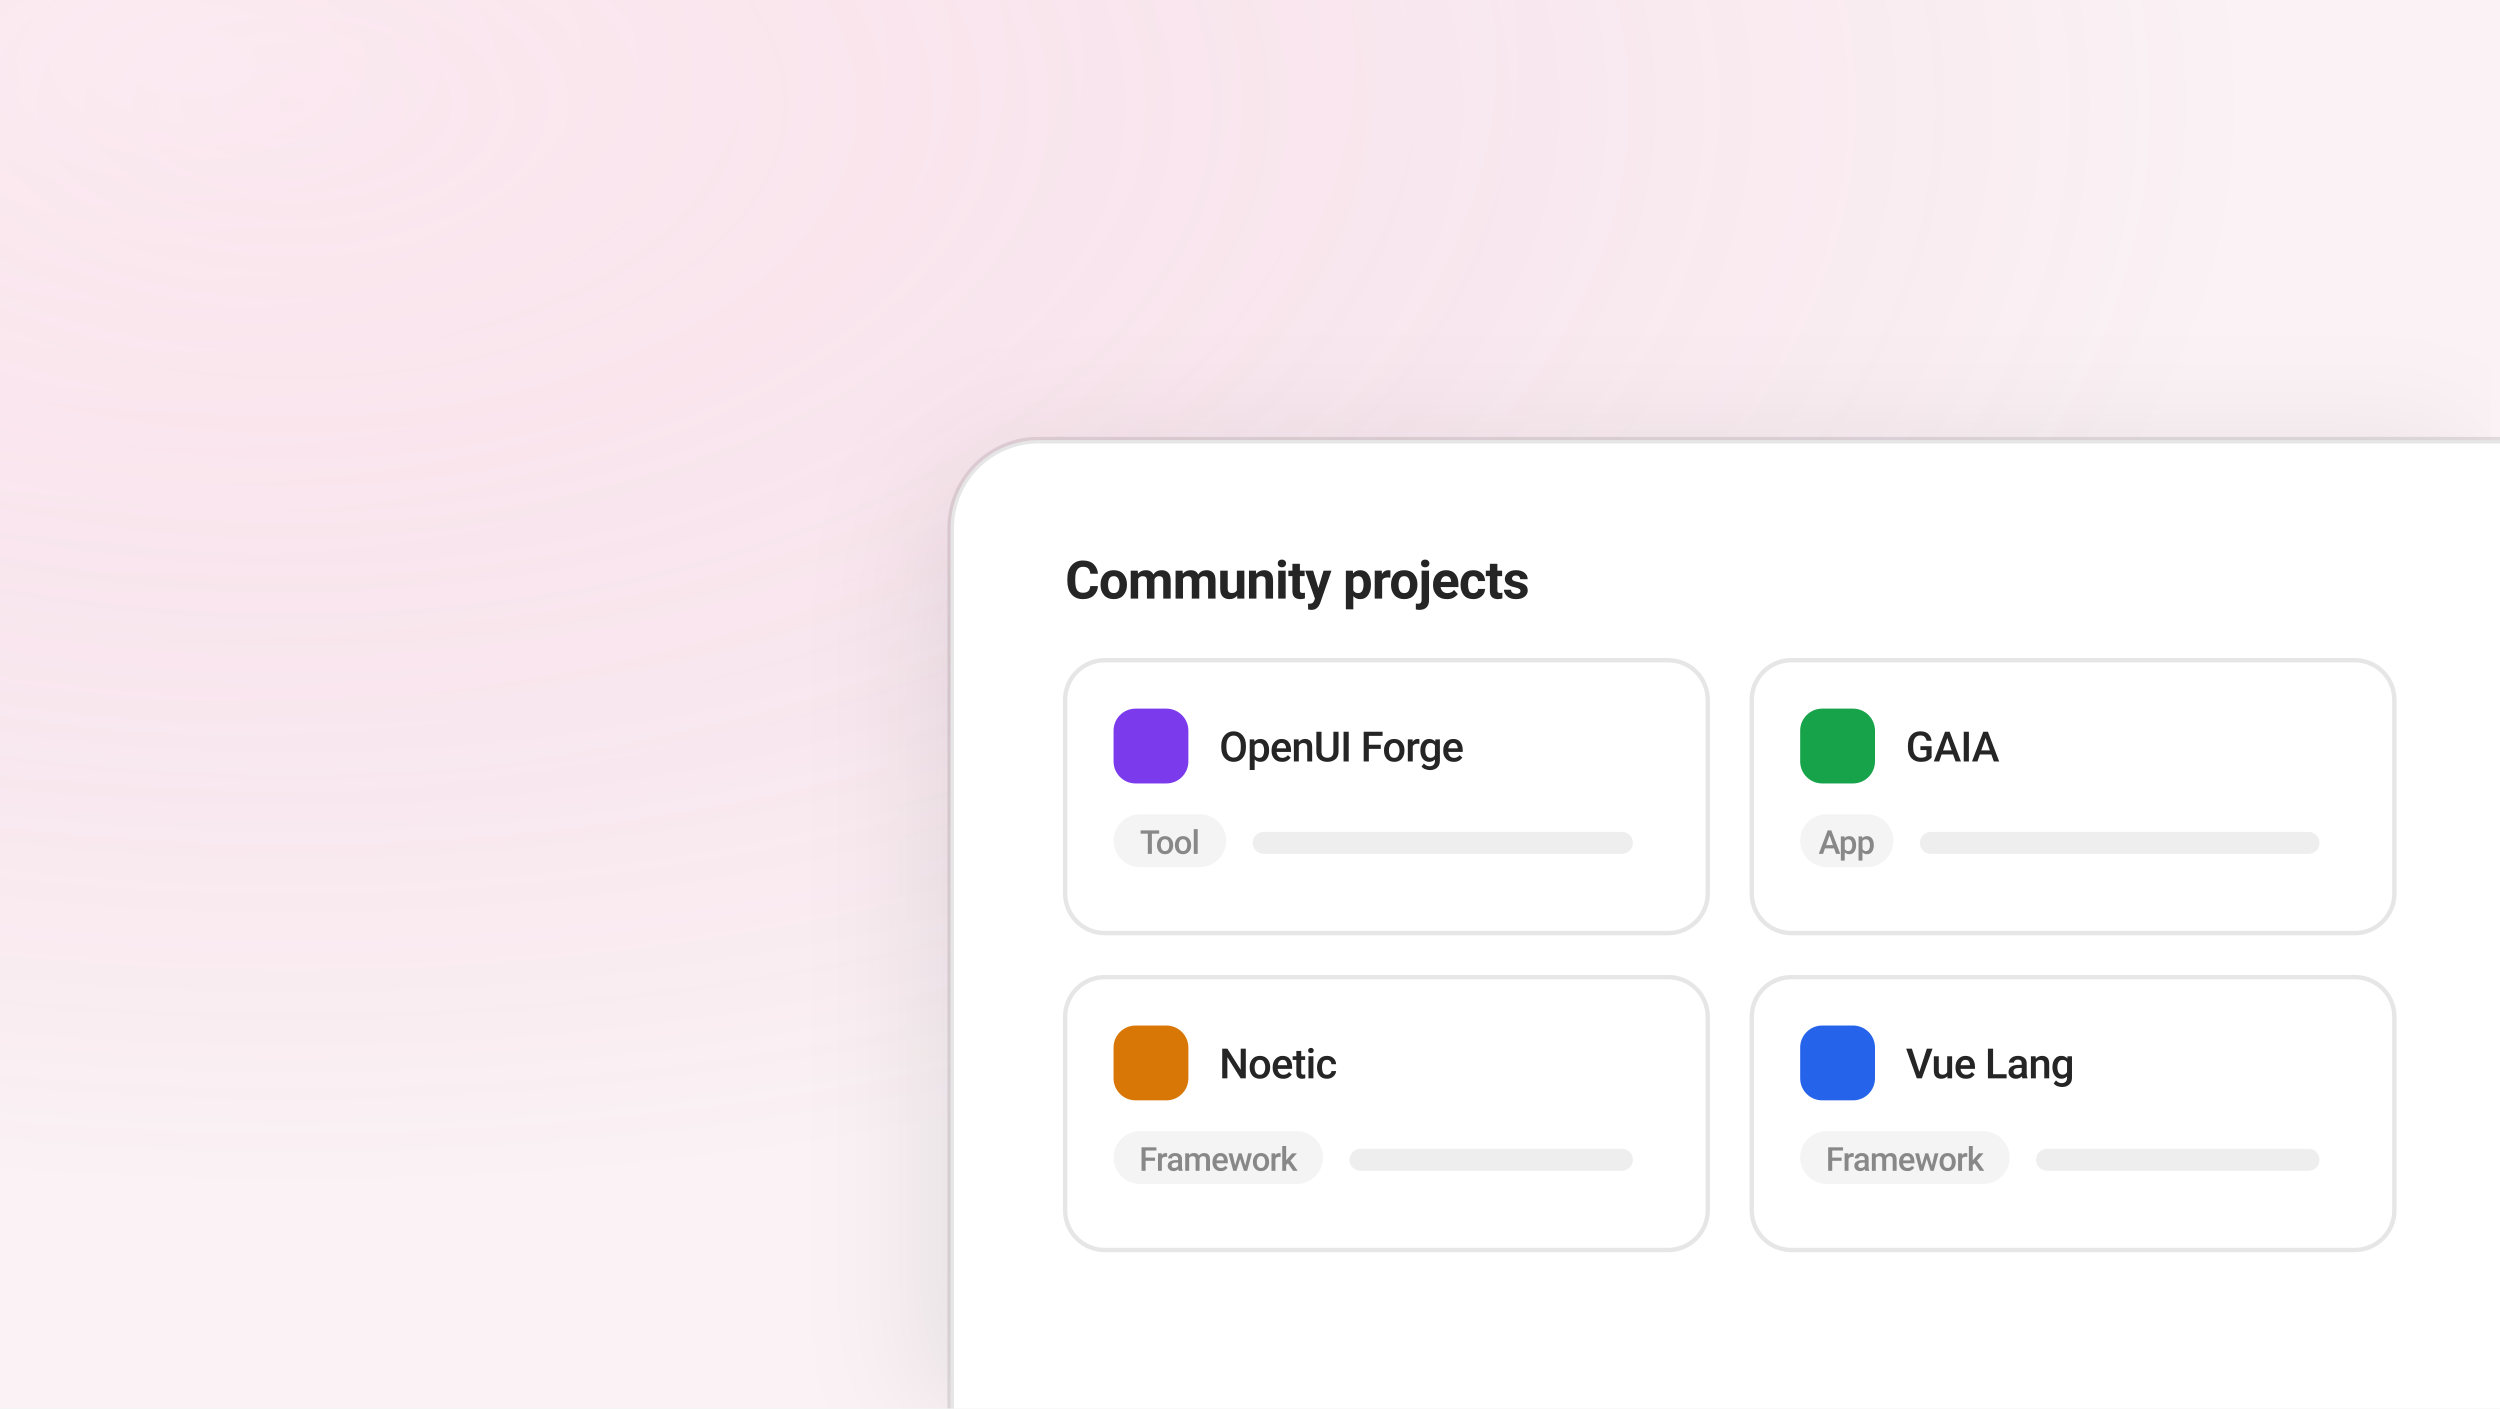
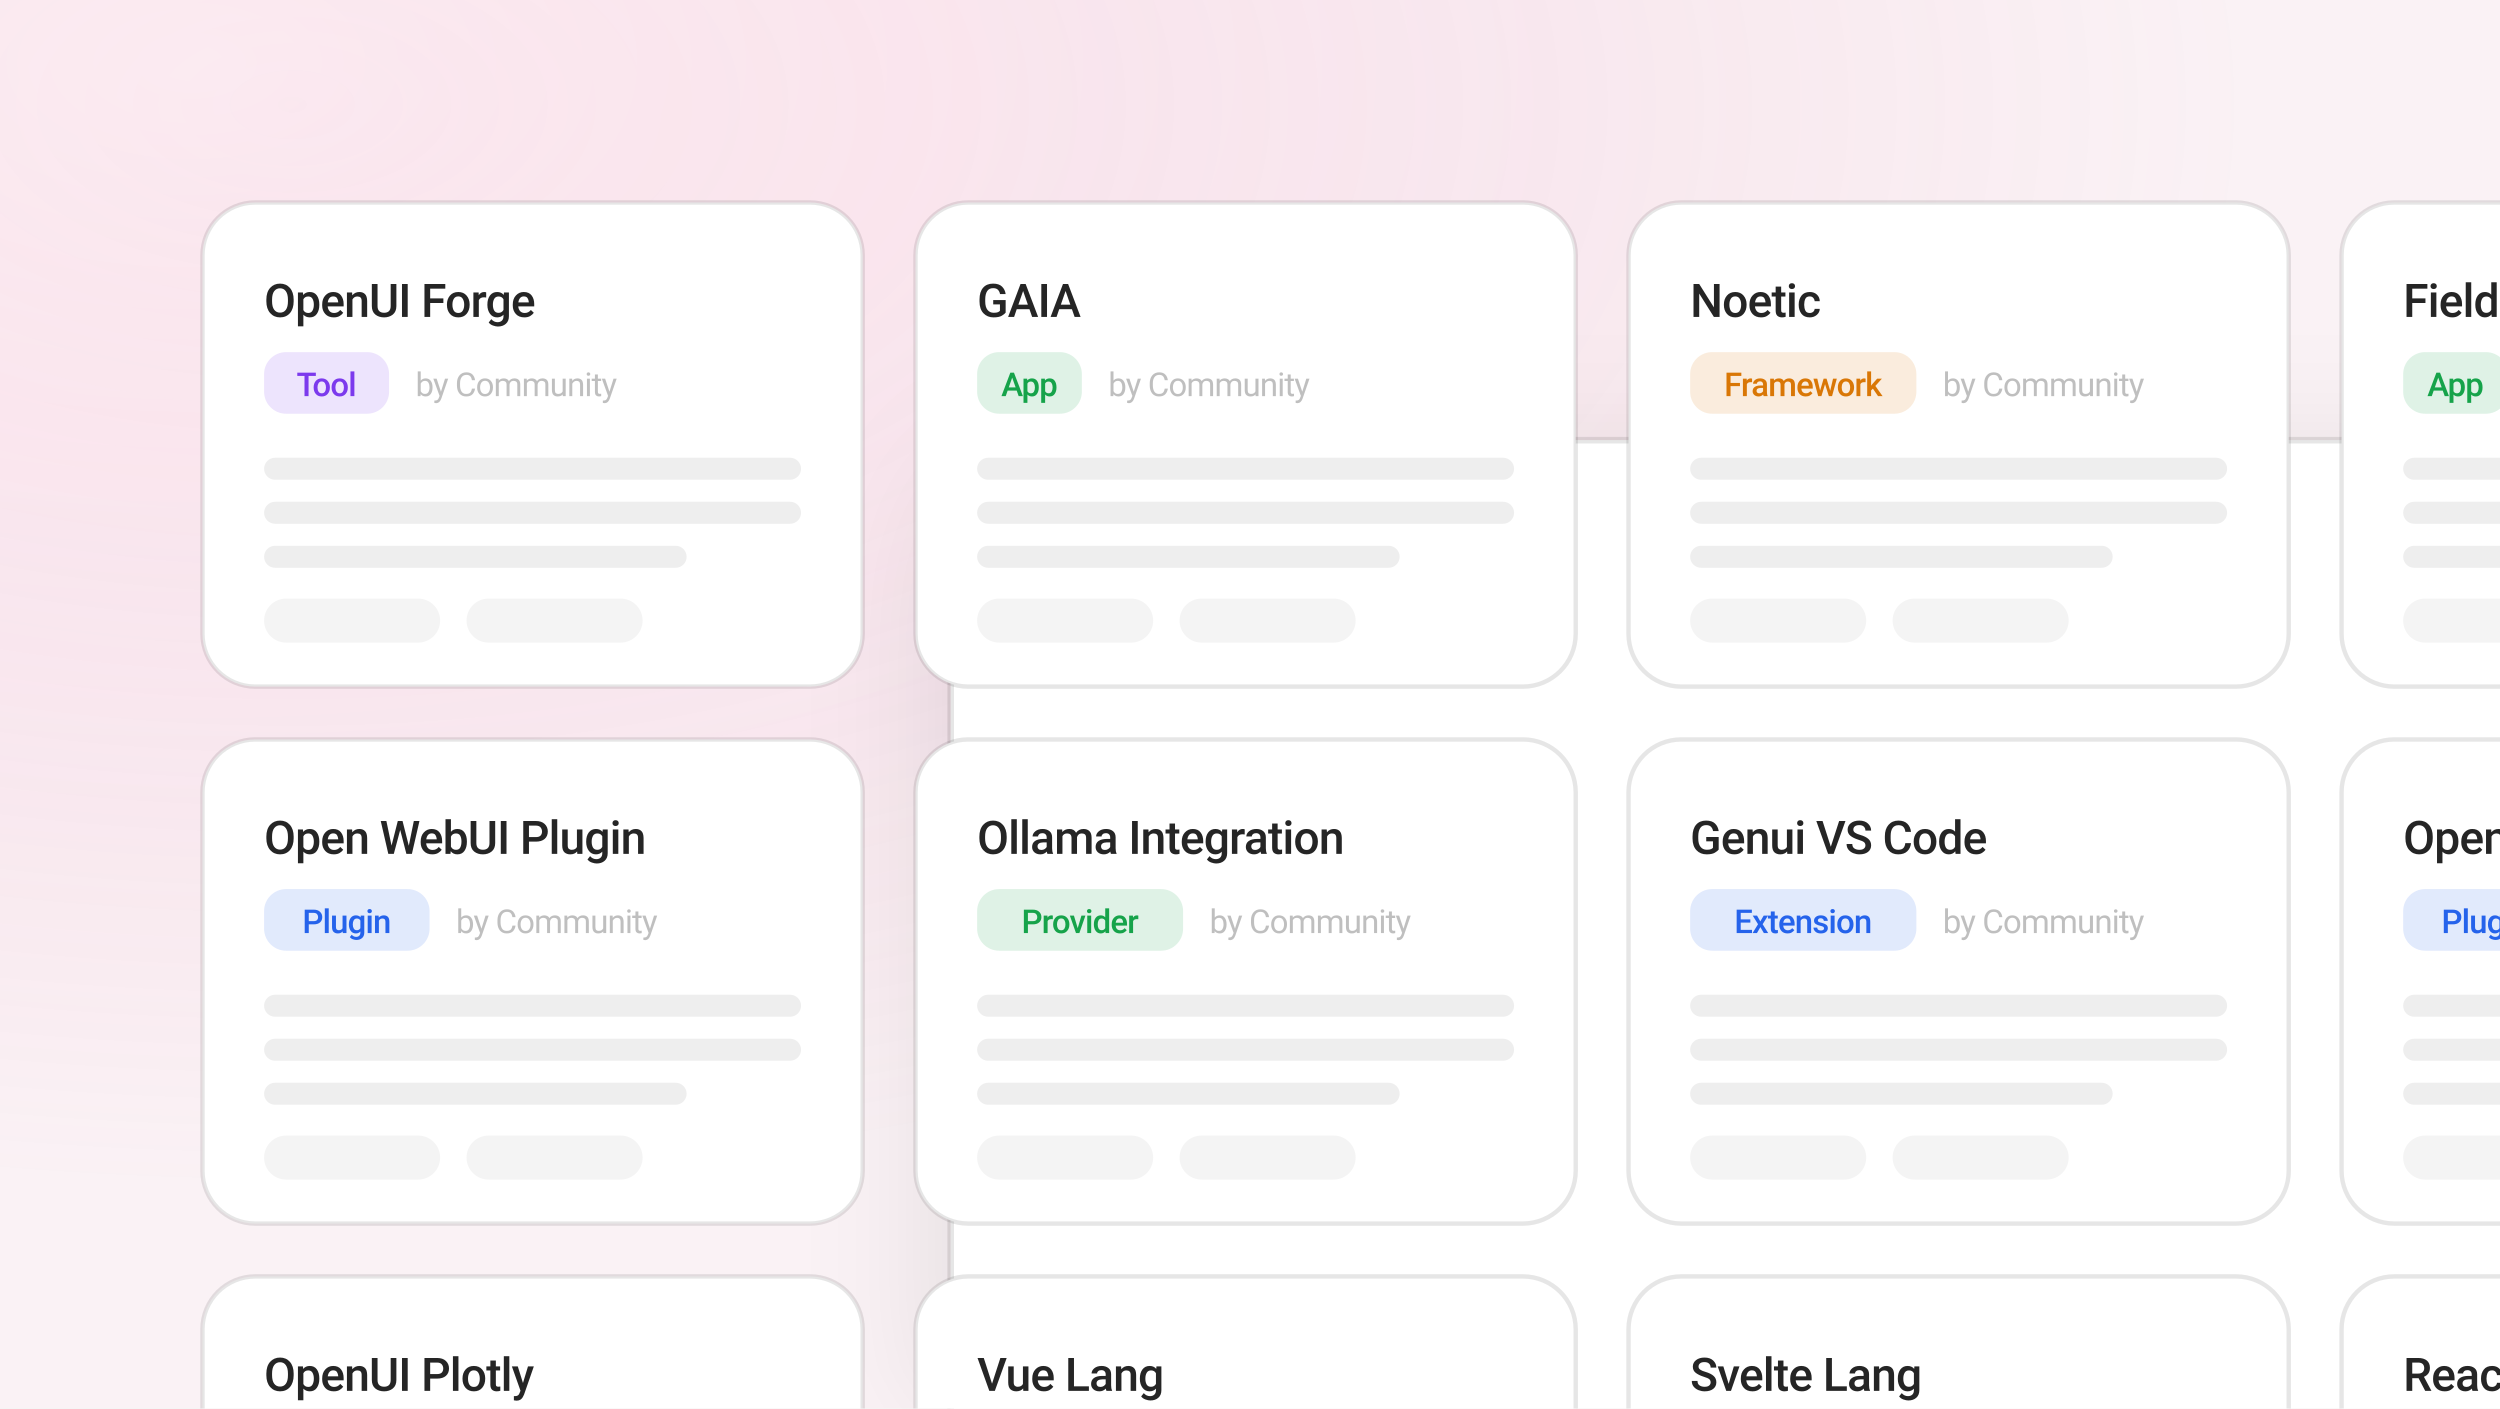
<svg xmlns="http://www.w3.org/2000/svg" width="568" height="320" viewBox="0 0 568 320">
  <defs>
    <radialGradient id="bloom" cx="12%" cy="7%" r="78%">
      <stop offset="0%" stop-color="#e5397f" stop-opacity="0.16" />
      <stop offset="100%" stop-color="#e5397f" stop-opacity="0" />
    </radialGradient>
    <radialGradient id="lift" cx="8%" cy="4%" r="55%">
      <stop offset="0%" stop-color="#ffffff" stop-opacity="0.5" />
      <stop offset="100%" stop-color="#ffffff" stop-opacity="0" />
    </radialGradient>
    <filter id="sh" x="-40%" y="-40%" width="200%" height="200%">
      <feDropShadow dx="-2" dy="6" stdDeviation="16" flood-color="#000" flood-opacity="0.1" />
    </filter>
    <clipPath id="frame">
      <rect x="0" y="0" width="568" height="320" />
    </clipPath>
  </defs>
  <g clip-path="url(#frame)">
    <rect width="568" height="320" fill="#fbfbfb" />
    <rect width="568" height="320" fill="#e5397f" opacity="0.05" />
    <rect width="568" height="320" fill="url(#bloom)" />
    <rect width="568" height="320" fill="url(#lift)" />
    <g filter="url(#sh)">
      <rect x="216" y="100" width="442" height="310" rx="20" fill="#ffffff" stroke="rgba(9,9,9,0.10)" stroke-width="1.5" />
    </g>
-     <text x="242" y="136" font-family="-apple-system, BlinkMacSystemFont, 'Segoe UI', Roboto, ui-sans-serif, sans-serif" font-size="12" font-weight="600" fill="rgba(9,9,9,0.88)" text-anchor="start" letter-spacing="-0.2">Community projects</text>
-     <rect x="242" y="150" width="146" height="62" rx="9" fill="none" stroke="rgba(9,9,9,0.10)" stroke-width="1" />
-     <rect x="253" y="161" width="17" height="17" rx="5" fill="#7c3aed" />
-     <text x="277" y="173" font-family="-apple-system, BlinkMacSystemFont, 'Segoe UI', Roboto, ui-sans-serif, sans-serif" font-size="9.5" font-weight="550" fill="rgba(9,9,9,0.88)" text-anchor="start" letter-spacing="-0.2">OpenUI Forge</text>
-     <rect x="253" y="185" width="25.6" height="12" rx="6" fill="rgba(9,9,9,0.045)" />
-     <text x="265.8" y="194" font-family="-apple-system, BlinkMacSystemFont, 'Segoe UI', Roboto, ui-sans-serif, sans-serif" font-size="7.5" font-weight="500" fill="rgba(9,9,9,0.46)" text-anchor="middle" letter-spacing="-0.2">Tool</text>
-     <rect x="284.6" y="189" width="86.4" height="5" rx="2.5" fill="rgba(9,9,9,0.07)" />
-     <rect x="398" y="150" width="146" height="62" rx="9" fill="none" stroke="rgba(9,9,9,0.10)" stroke-width="1" />
-     <rect x="409" y="161" width="17" height="17" rx="5" fill="#16a34a" />
-     <text x="433" y="173" font-family="-apple-system, BlinkMacSystemFont, 'Segoe UI', Roboto, ui-sans-serif, sans-serif" font-size="9.5" font-weight="550" fill="rgba(9,9,9,0.88)" text-anchor="start" letter-spacing="-0.2">GAIA</text>
-     <rect x="409" y="185" width="21.2" height="12" rx="6" fill="rgba(9,9,9,0.045)" />
-     <text x="419.6" y="194" font-family="-apple-system, BlinkMacSystemFont, 'Segoe UI', Roboto, ui-sans-serif, sans-serif" font-size="7.5" font-weight="500" fill="rgba(9,9,9,0.46)" text-anchor="middle" letter-spacing="-0.2">App</text>
-     <rect x="436.2" y="189" width="90.8" height="5" rx="2.5" fill="rgba(9,9,9,0.07)" />
-     <rect x="242" y="222" width="146" height="62" rx="9" fill="none" stroke="rgba(9,9,9,0.10)" stroke-width="1" />
-     <rect x="253" y="233" width="17" height="17" rx="5" fill="#d97706" />
-     <text x="277" y="245" font-family="-apple-system, BlinkMacSystemFont, 'Segoe UI', Roboto, ui-sans-serif, sans-serif" font-size="9.5" font-weight="550" fill="rgba(9,9,9,0.88)" text-anchor="start" letter-spacing="-0.2">Noetic</text>
-     <rect x="253" y="257" width="47.6" height="12" rx="6" fill="rgba(9,9,9,0.045)" />
-     <text x="276.8" y="266" font-family="-apple-system, BlinkMacSystemFont, 'Segoe UI', Roboto, ui-sans-serif, sans-serif" font-size="7.5" font-weight="500" fill="rgba(9,9,9,0.46)" text-anchor="middle" letter-spacing="-0.2">Framework</text>
-     <rect x="306.6" y="261" width="64.4" height="5" rx="2.5" fill="rgba(9,9,9,0.07)" />
-     <rect x="398" y="222" width="146" height="62" rx="9" fill="none" stroke="rgba(9,9,9,0.10)" stroke-width="1" />
-     <rect x="409" y="233" width="17" height="17" rx="5" fill="#2563eb" />
-     <text x="433" y="245" font-family="-apple-system, BlinkMacSystemFont, 'Segoe UI', Roboto, ui-sans-serif, sans-serif" font-size="9.5" font-weight="550" fill="rgba(9,9,9,0.88)" text-anchor="start" letter-spacing="-0.2">Vue Lang</text>
-     <rect x="409" y="257" width="47.6" height="12" rx="6" fill="rgba(9,9,9,0.045)" />
-     <text x="432.8" y="266" font-family="-apple-system, BlinkMacSystemFont, 'Segoe UI', Roboto, ui-sans-serif, sans-serif" font-size="7.5" font-weight="500" fill="rgba(9,9,9,0.46)" text-anchor="middle" letter-spacing="-0.2">Framework</text>
-     <rect x="462.6" y="261" width="64.4" height="5" rx="2.5" fill="rgba(9,9,9,0.07)" />
+     <rect x="46" y="46" width="150" height="110" rx="12" fill="#ffffff" stroke="rgba(9,9,9,0.10)" stroke-width="1" />
+     <text x="60" y="72" font-family="-apple-system, BlinkMacSystemFont, 'Segoe UI', Roboto, ui-sans-serif, sans-serif" font-size="10.5" font-weight="550" fill="rgba(9,9,9,0.88)" text-anchor="start" letter-spacing="-0.2">OpenUI Forge</text>
+     <rect x="60" y="80" width="28.4" height="14" rx="5" fill="#7c3aed" opacity="0.14" />
+     <text x="74.2" y="90" font-family="-apple-system, BlinkMacSystemFont, 'Segoe UI', Roboto, ui-sans-serif, sans-serif" font-size="7.5" font-weight="500" fill="#7c3aed" text-anchor="middle" letter-spacing="-0.2">Tool</text>
+     <text x="94.4" y="90" font-family="-apple-system, BlinkMacSystemFont, 'Segoe UI', Roboto, ui-sans-serif, sans-serif" font-size="7.5" font-weight="400" fill="rgba(9,9,9,0.26)" text-anchor="start" letter-spacing="-0.2">by Community</text>
+     <rect x="60" y="104" width="122" height="5" rx="2.5" fill="rgba(9,9,9,0.07)" />
+     <rect x="60" y="114" width="122" height="5" rx="2.5" fill="rgba(9,9,9,0.07)" />
+     <rect x="60" y="124" width="96" height="5" rx="2.5" fill="rgba(9,9,9,0.07)" />
+     <rect x="60" y="136" width="40" height="10" rx="5" fill="rgba(9,9,9,0.045)" />
+     <rect x="106" y="136" width="40" height="10" rx="5" fill="rgba(9,9,9,0.045)" />
+     <rect x="208" y="46" width="150" height="110" rx="12" fill="#ffffff" stroke="rgba(9,9,9,0.10)" stroke-width="1" />
+     <text x="222" y="72" font-family="-apple-system, BlinkMacSystemFont, 'Segoe UI', Roboto, ui-sans-serif, sans-serif" font-size="10.5" font-weight="550" fill="rgba(9,9,9,0.88)" text-anchor="start" letter-spacing="-0.2">GAIA</text>
+     <rect x="222" y="80" width="23.8" height="14" rx="5" fill="#16a34a" opacity="0.14" />
+     <text x="233.9" y="90" font-family="-apple-system, BlinkMacSystemFont, 'Segoe UI', Roboto, ui-sans-serif, sans-serif" font-size="7.5" font-weight="500" fill="#16a34a" text-anchor="middle" letter-spacing="-0.2">App</text>
+     <text x="251.8" y="90" font-family="-apple-system, BlinkMacSystemFont, 'Segoe UI', Roboto, ui-sans-serif, sans-serif" font-size="7.5" font-weight="400" fill="rgba(9,9,9,0.26)" text-anchor="start" letter-spacing="-0.2">by Community</text>
+     <rect x="222" y="104" width="122" height="5" rx="2.5" fill="rgba(9,9,9,0.07)" />
+     <rect x="222" y="114" width="122" height="5" rx="2.5" fill="rgba(9,9,9,0.07)" />
+     <rect x="222" y="124" width="96" height="5" rx="2.5" fill="rgba(9,9,9,0.07)" />
+     <rect x="222" y="136" width="40" height="10" rx="5" fill="rgba(9,9,9,0.045)" />
+     <rect x="268" y="136" width="40" height="10" rx="5" fill="rgba(9,9,9,0.045)" />
+     <rect x="370" y="46" width="150" height="110" rx="12" fill="#ffffff" stroke="rgba(9,9,9,0.10)" stroke-width="1" />
+     <text x="384" y="72" font-family="-apple-system, BlinkMacSystemFont, 'Segoe UI', Roboto, ui-sans-serif, sans-serif" font-size="10.5" font-weight="550" fill="rgba(9,9,9,0.88)" text-anchor="start" letter-spacing="-0.2">Noetic</text>
+     <rect x="384" y="80" width="51.4" height="14" rx="5" fill="#d97706" opacity="0.14" />
+     <text x="409.7" y="90" font-family="-apple-system, BlinkMacSystemFont, 'Segoe UI', Roboto, ui-sans-serif, sans-serif" font-size="7.5" font-weight="500" fill="#d97706" text-anchor="middle" letter-spacing="-0.2">Framework</text>
+     <text x="441.4" y="90" font-family="-apple-system, BlinkMacSystemFont, 'Segoe UI', Roboto, ui-sans-serif, sans-serif" font-size="7.5" font-weight="400" fill="rgba(9,9,9,0.26)" text-anchor="start" letter-spacing="-0.2">by Community</text>
+     <rect x="384" y="104" width="122" height="5" rx="2.5" fill="rgba(9,9,9,0.07)" />
+     <rect x="384" y="114" width="122" height="5" rx="2.5" fill="rgba(9,9,9,0.07)" />
+     <rect x="384" y="124" width="96" height="5" rx="2.5" fill="rgba(9,9,9,0.07)" />
+     <rect x="384" y="136" width="40" height="10" rx="5" fill="rgba(9,9,9,0.045)" />
+     <rect x="430" y="136" width="40" height="10" rx="5" fill="rgba(9,9,9,0.045)" />
+     <rect x="532" y="46" width="150" height="110" rx="12" fill="#ffffff" stroke="rgba(9,9,9,0.10)" stroke-width="1" />
+     <text x="546" y="72" font-family="-apple-system, BlinkMacSystemFont, 'Segoe UI', Roboto, ui-sans-serif, sans-serif" font-size="10.5" font-weight="550" fill="rgba(9,9,9,0.88)" text-anchor="start" letter-spacing="-0.2">Field Theory UI</text>
+     <rect x="546" y="80" width="23.8" height="14" rx="5" fill="#16a34a" opacity="0.14" />
+     <text x="557.9" y="90" font-family="-apple-system, BlinkMacSystemFont, 'Segoe UI', Roboto, ui-sans-serif, sans-serif" font-size="7.5" font-weight="500" fill="#16a34a" text-anchor="middle" letter-spacing="-0.2">App</text>
+     <text x="575.8" y="90" font-family="-apple-system, BlinkMacSystemFont, 'Segoe UI', Roboto, ui-sans-serif, sans-serif" font-size="7.5" font-weight="400" fill="rgba(9,9,9,0.26)" text-anchor="start" letter-spacing="-0.2">by Community</text>
+     <rect x="546" y="104" width="122" height="5" rx="2.5" fill="rgba(9,9,9,0.07)" />
+     <rect x="546" y="114" width="122" height="5" rx="2.5" fill="rgba(9,9,9,0.07)" />
+     <rect x="546" y="124" width="96" height="5" rx="2.5" fill="rgba(9,9,9,0.07)" />
+     <rect x="546" y="136" width="40" height="10" rx="5" fill="rgba(9,9,9,0.045)" />
+     <rect x="592" y="136" width="40" height="10" rx="5" fill="rgba(9,9,9,0.045)" />
+     <rect x="46" y="168" width="150" height="110" rx="12" fill="#ffffff" stroke="rgba(9,9,9,0.10)" stroke-width="1" />
+     <text x="60" y="194" font-family="-apple-system, BlinkMacSystemFont, 'Segoe UI', Roboto, ui-sans-serif, sans-serif" font-size="10.5" font-weight="550" fill="rgba(9,9,9,0.88)" text-anchor="start" letter-spacing="-0.2">Open WebUI Plugin</text>
+     <rect x="60" y="202" width="37.6" height="14" rx="5" fill="#2563eb" opacity="0.14" />
+     <text x="78.8" y="212" font-family="-apple-system, BlinkMacSystemFont, 'Segoe UI', Roboto, ui-sans-serif, sans-serif" font-size="7.5" font-weight="500" fill="#2563eb" text-anchor="middle" letter-spacing="-0.2">Plugin</text>
+     <text x="103.6" y="212" font-family="-apple-system, BlinkMacSystemFont, 'Segoe UI', Roboto, ui-sans-serif, sans-serif" font-size="7.5" font-weight="400" fill="rgba(9,9,9,0.26)" text-anchor="start" letter-spacing="-0.2">by Community</text>
+     <rect x="60" y="226" width="122" height="5" rx="2.5" fill="rgba(9,9,9,0.07)" />
+     <rect x="60" y="236" width="122" height="5" rx="2.5" fill="rgba(9,9,9,0.07)" />
+     <rect x="60" y="246" width="96" height="5" rx="2.5" fill="rgba(9,9,9,0.07)" />
+     <rect x="60" y="258" width="40" height="10" rx="5" fill="rgba(9,9,9,0.045)" />
+     <rect x="106" y="258" width="40" height="10" rx="5" fill="rgba(9,9,9,0.045)" />
+     <rect x="208" y="168" width="150" height="110" rx="12" fill="#ffffff" stroke="rgba(9,9,9,0.10)" stroke-width="1" />
+     <text x="222" y="194" font-family="-apple-system, BlinkMacSystemFont, 'Segoe UI', Roboto, ui-sans-serif, sans-serif" font-size="10.5" font-weight="550" fill="rgba(9,9,9,0.88)" text-anchor="start" letter-spacing="-0.2">Ollama Integration</text>
+     <rect x="222" y="202" width="46.8" height="14" rx="5" fill="#16a34a" opacity="0.14" />
+     <text x="245.4" y="212" font-family="-apple-system, BlinkMacSystemFont, 'Segoe UI', Roboto, ui-sans-serif, sans-serif" font-size="7.5" font-weight="500" fill="#16a34a" text-anchor="middle" letter-spacing="-0.2">Provider</text>
+     <text x="274.8" y="212" font-family="-apple-system, BlinkMacSystemFont, 'Segoe UI', Roboto, ui-sans-serif, sans-serif" font-size="7.5" font-weight="400" fill="rgba(9,9,9,0.26)" text-anchor="start" letter-spacing="-0.2">by Community</text>
+     <rect x="222" y="226" width="122" height="5" rx="2.5" fill="rgba(9,9,9,0.07)" />
+     <rect x="222" y="236" width="122" height="5" rx="2.5" fill="rgba(9,9,9,0.07)" />
+     <rect x="222" y="246" width="96" height="5" rx="2.5" fill="rgba(9,9,9,0.07)" />
+     <rect x="222" y="258" width="40" height="10" rx="5" fill="rgba(9,9,9,0.045)" />
+     <rect x="268" y="258" width="40" height="10" rx="5" fill="rgba(9,9,9,0.045)" />
+     <rect x="370" y="168" width="150" height="110" rx="12" fill="#ffffff" stroke="rgba(9,9,9,0.10)" stroke-width="1" />
+     <text x="384" y="194" font-family="-apple-system, BlinkMacSystemFont, 'Segoe UI', Roboto, ui-sans-serif, sans-serif" font-size="10.5" font-weight="550" fill="rgba(9,9,9,0.88)" text-anchor="start" letter-spacing="-0.2">Genui VS Code</text>
+     <rect x="384" y="202" width="51.4" height="14" rx="5" fill="#2563eb" opacity="0.14" />
+     <text x="409.7" y="212" font-family="-apple-system, BlinkMacSystemFont, 'Segoe UI', Roboto, ui-sans-serif, sans-serif" font-size="7.5" font-weight="500" fill="#2563eb" text-anchor="middle" letter-spacing="-0.2">Extension</text>
+     <text x="441.4" y="212" font-family="-apple-system, BlinkMacSystemFont, 'Segoe UI', Roboto, ui-sans-serif, sans-serif" font-size="7.5" font-weight="400" fill="rgba(9,9,9,0.26)" text-anchor="start" letter-spacing="-0.2">by Community</text>
+     <rect x="384" y="226" width="122" height="5" rx="2.5" fill="rgba(9,9,9,0.07)" />
+     <rect x="384" y="236" width="122" height="5" rx="2.5" fill="rgba(9,9,9,0.07)" />
+     <rect x="384" y="246" width="96" height="5" rx="2.5" fill="rgba(9,9,9,0.07)" />
+     <rect x="384" y="258" width="40" height="10" rx="5" fill="rgba(9,9,9,0.045)" />
+     <rect x="430" y="258" width="40" height="10" rx="5" fill="rgba(9,9,9,0.045)" />
+     <rect x="532" y="168" width="150" height="110" rx="12" fill="#ffffff" stroke="rgba(9,9,9,0.10)" stroke-width="1" />
+     <text x="546" y="194" font-family="-apple-system, BlinkMacSystemFont, 'Segoe UI', Roboto, ui-sans-serif, sans-serif" font-size="10.5" font-weight="550" fill="rgba(9,9,9,0.88)" text-anchor="start" letter-spacing="-0.2">OpenClaw OS Plugin</text>
+     <rect x="546" y="202" width="37.6" height="14" rx="5" fill="#2563eb" opacity="0.14" />
+     <text x="564.8" y="212" font-family="-apple-system, BlinkMacSystemFont, 'Segoe UI', Roboto, ui-sans-serif, sans-serif" font-size="7.5" font-weight="500" fill="#2563eb" text-anchor="middle" letter-spacing="-0.2">Plugin</text>
+     <text x="589.6" y="212" font-family="-apple-system, BlinkMacSystemFont, 'Segoe UI', Roboto, ui-sans-serif, sans-serif" font-size="7.5" font-weight="400" fill="rgba(9,9,9,0.26)" text-anchor="start" letter-spacing="-0.2">by Community</text>
+     <rect x="546" y="226" width="122" height="5" rx="2.5" fill="rgba(9,9,9,0.07)" />
+     <rect x="546" y="236" width="122" height="5" rx="2.5" fill="rgba(9,9,9,0.07)" />
+     <rect x="546" y="246" width="96" height="5" rx="2.5" fill="rgba(9,9,9,0.07)" />
+     <rect x="546" y="258" width="40" height="10" rx="5" fill="rgba(9,9,9,0.045)" />
+     <rect x="592" y="258" width="40" height="10" rx="5" fill="rgba(9,9,9,0.045)" />
+     <rect x="46" y="290" width="150" height="110" rx="12" fill="#ffffff" stroke="rgba(9,9,9,0.10)" stroke-width="1" />
+     <text x="60" y="316" font-family="-apple-system, BlinkMacSystemFont, 'Segoe UI', Roboto, ui-sans-serif, sans-serif" font-size="10.5" font-weight="550" fill="rgba(9,9,9,0.88)" text-anchor="start" letter-spacing="-0.2">OpenUI Plotly</text>
+     <rect x="60" y="324" width="42.2" height="14" rx="5" fill="#7c3aed" opacity="0.14" />
+     <text x="81.1" y="334" font-family="-apple-system, BlinkMacSystemFont, 'Segoe UI', Roboto, ui-sans-serif, sans-serif" font-size="7.5" font-weight="500" fill="#7c3aed" text-anchor="middle" letter-spacing="-0.2">Package</text>
+     <text x="108.2" y="334" font-family="-apple-system, BlinkMacSystemFont, 'Segoe UI', Roboto, ui-sans-serif, sans-serif" font-size="7.5" font-weight="400" fill="rgba(9,9,9,0.26)" text-anchor="start" letter-spacing="-0.2">by Community</text>
+     <rect x="60" y="348" width="122" height="5" rx="2.5" fill="rgba(9,9,9,0.07)" />
+     <rect x="60" y="358" width="122" height="5" rx="2.5" fill="rgba(9,9,9,0.07)" />
+     <rect x="60" y="368" width="96" height="5" rx="2.5" fill="rgba(9,9,9,0.07)" />
+     <rect x="60" y="380" width="40" height="10" rx="5" fill="rgba(9,9,9,0.045)" />
+     <rect x="106" y="380" width="40" height="10" rx="5" fill="rgba(9,9,9,0.045)" />
+     <rect x="208" y="290" width="150" height="110" rx="12" fill="#ffffff" stroke="rgba(9,9,9,0.10)" stroke-width="1" />
+     <text x="222" y="316" font-family="-apple-system, BlinkMacSystemFont, 'Segoe UI', Roboto, ui-sans-serif, sans-serif" font-size="10.5" font-weight="550" fill="rgba(9,9,9,0.88)" text-anchor="start" letter-spacing="-0.2">Vue Lang</text>
+     <rect x="222" y="324" width="51.4" height="14" rx="5" fill="#d97706" opacity="0.14" />
+     <text x="247.7" y="334" font-family="-apple-system, BlinkMacSystemFont, 'Segoe UI', Roboto, ui-sans-serif, sans-serif" font-size="7.5" font-weight="500" fill="#d97706" text-anchor="middle" letter-spacing="-0.2">Framework</text>
+     <text x="279.4" y="334" font-family="-apple-system, BlinkMacSystemFont, 'Segoe UI', Roboto, ui-sans-serif, sans-serif" font-size="7.5" font-weight="400" fill="rgba(9,9,9,0.26)" text-anchor="start" letter-spacing="-0.2">by Community</text>
+     <rect x="222" y="348" width="122" height="5" rx="2.5" fill="rgba(9,9,9,0.07)" />
+     <rect x="222" y="358" width="122" height="5" rx="2.5" fill="rgba(9,9,9,0.07)" />
+     <rect x="222" y="368" width="96" height="5" rx="2.5" fill="rgba(9,9,9,0.07)" />
+     <rect x="222" y="380" width="40" height="10" rx="5" fill="rgba(9,9,9,0.045)" />
+     <rect x="268" y="380" width="40" height="10" rx="5" fill="rgba(9,9,9,0.045)" />
+     <rect x="370" y="290" width="150" height="110" rx="12" fill="#ffffff" stroke="rgba(9,9,9,0.10)" stroke-width="1" />
+     <text x="384" y="316" font-family="-apple-system, BlinkMacSystemFont, 'Segoe UI', Roboto, ui-sans-serif, sans-serif" font-size="10.5" font-weight="550" fill="rgba(9,9,9,0.88)" text-anchor="start" letter-spacing="-0.2">Svelte Lang</text>
+     <rect x="384" y="324" width="51.4" height="14" rx="5" fill="#d97706" opacity="0.14" />
+     <text x="409.7" y="334" font-family="-apple-system, BlinkMacSystemFont, 'Segoe UI', Roboto, ui-sans-serif, sans-serif" font-size="7.5" font-weight="500" fill="#d97706" text-anchor="middle" letter-spacing="-0.2">Framework</text>
+     <text x="441.4" y="334" font-family="-apple-system, BlinkMacSystemFont, 'Segoe UI', Roboto, ui-sans-serif, sans-serif" font-size="7.5" font-weight="400" fill="rgba(9,9,9,0.26)" text-anchor="start" letter-spacing="-0.2">by Community</text>
+     <rect x="384" y="348" width="122" height="5" rx="2.5" fill="rgba(9,9,9,0.07)" />
+     <rect x="384" y="358" width="122" height="5" rx="2.5" fill="rgba(9,9,9,0.07)" />
+     <rect x="384" y="368" width="96" height="5" rx="2.5" fill="rgba(9,9,9,0.07)" />
+     <rect x="384" y="380" width="40" height="10" rx="5" fill="rgba(9,9,9,0.045)" />
+     <rect x="430" y="380" width="40" height="10" rx="5" fill="rgba(9,9,9,0.045)" />
+     <rect x="532" y="290" width="150" height="110" rx="12" fill="#ffffff" stroke="rgba(9,9,9,0.10)" stroke-width="1" />
+     <text x="546" y="316" font-family="-apple-system, BlinkMacSystemFont, 'Segoe UI', Roboto, ui-sans-serif, sans-serif" font-size="10.5" font-weight="550" fill="rgba(9,9,9,0.88)" text-anchor="start" letter-spacing="-0.2">React Native</text>
+     <rect x="546" y="324" width="42.2" height="14" rx="5" fill="#64748b" opacity="0.14" />
+     <text x="567.1" y="334" font-family="-apple-system, BlinkMacSystemFont, 'Segoe UI', Roboto, ui-sans-serif, sans-serif" font-size="7.5" font-weight="500" fill="#64748b" text-anchor="middle" letter-spacing="-0.2">Example</text>
+     <text x="594.2" y="334" font-family="-apple-system, BlinkMacSystemFont, 'Segoe UI', Roboto, ui-sans-serif, sans-serif" font-size="7.5" font-weight="400" fill="rgba(9,9,9,0.26)" text-anchor="start" letter-spacing="-0.2">by Community</text>
+     <rect x="546" y="348" width="122" height="5" rx="2.5" fill="rgba(9,9,9,0.07)" />
+     <rect x="546" y="358" width="122" height="5" rx="2.5" fill="rgba(9,9,9,0.07)" />
+     <rect x="546" y="368" width="96" height="5" rx="2.5" fill="rgba(9,9,9,0.07)" />
+     <rect x="546" y="380" width="40" height="10" rx="5" fill="rgba(9,9,9,0.045)" />
+     <rect x="592" y="380" width="40" height="10" rx="5" fill="rgba(9,9,9,0.045)" />
  </g>
</svg>
